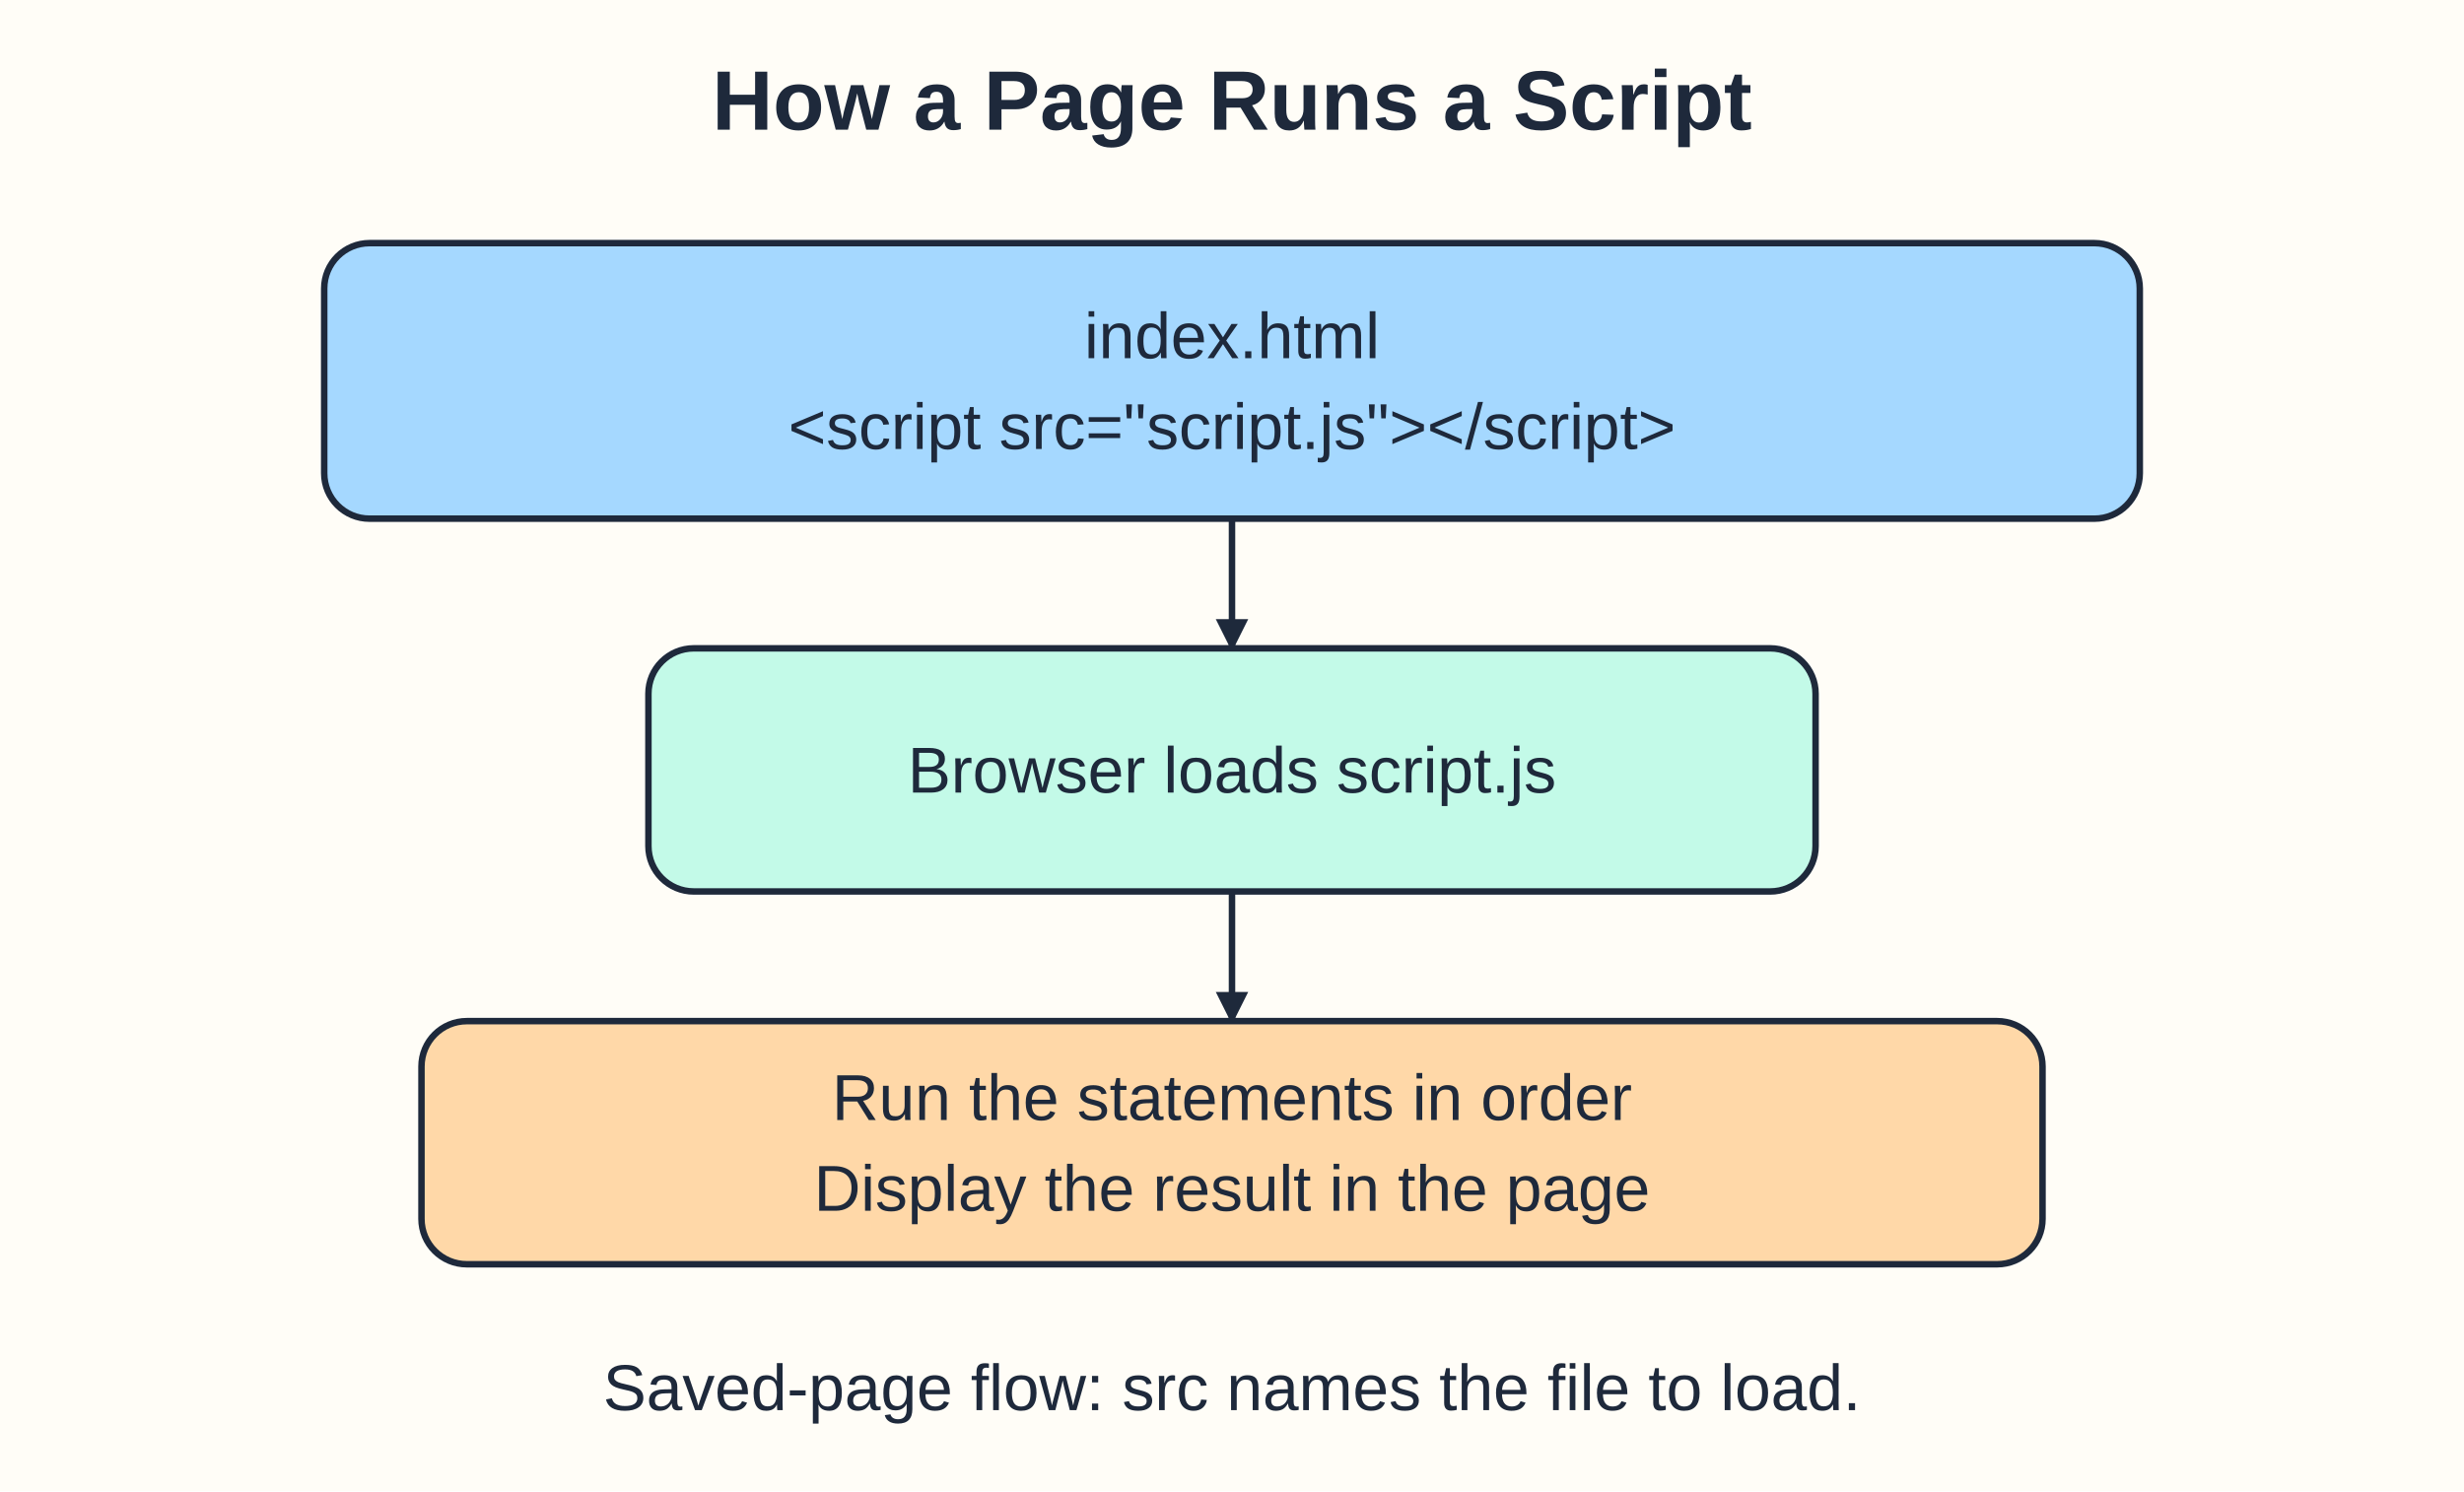
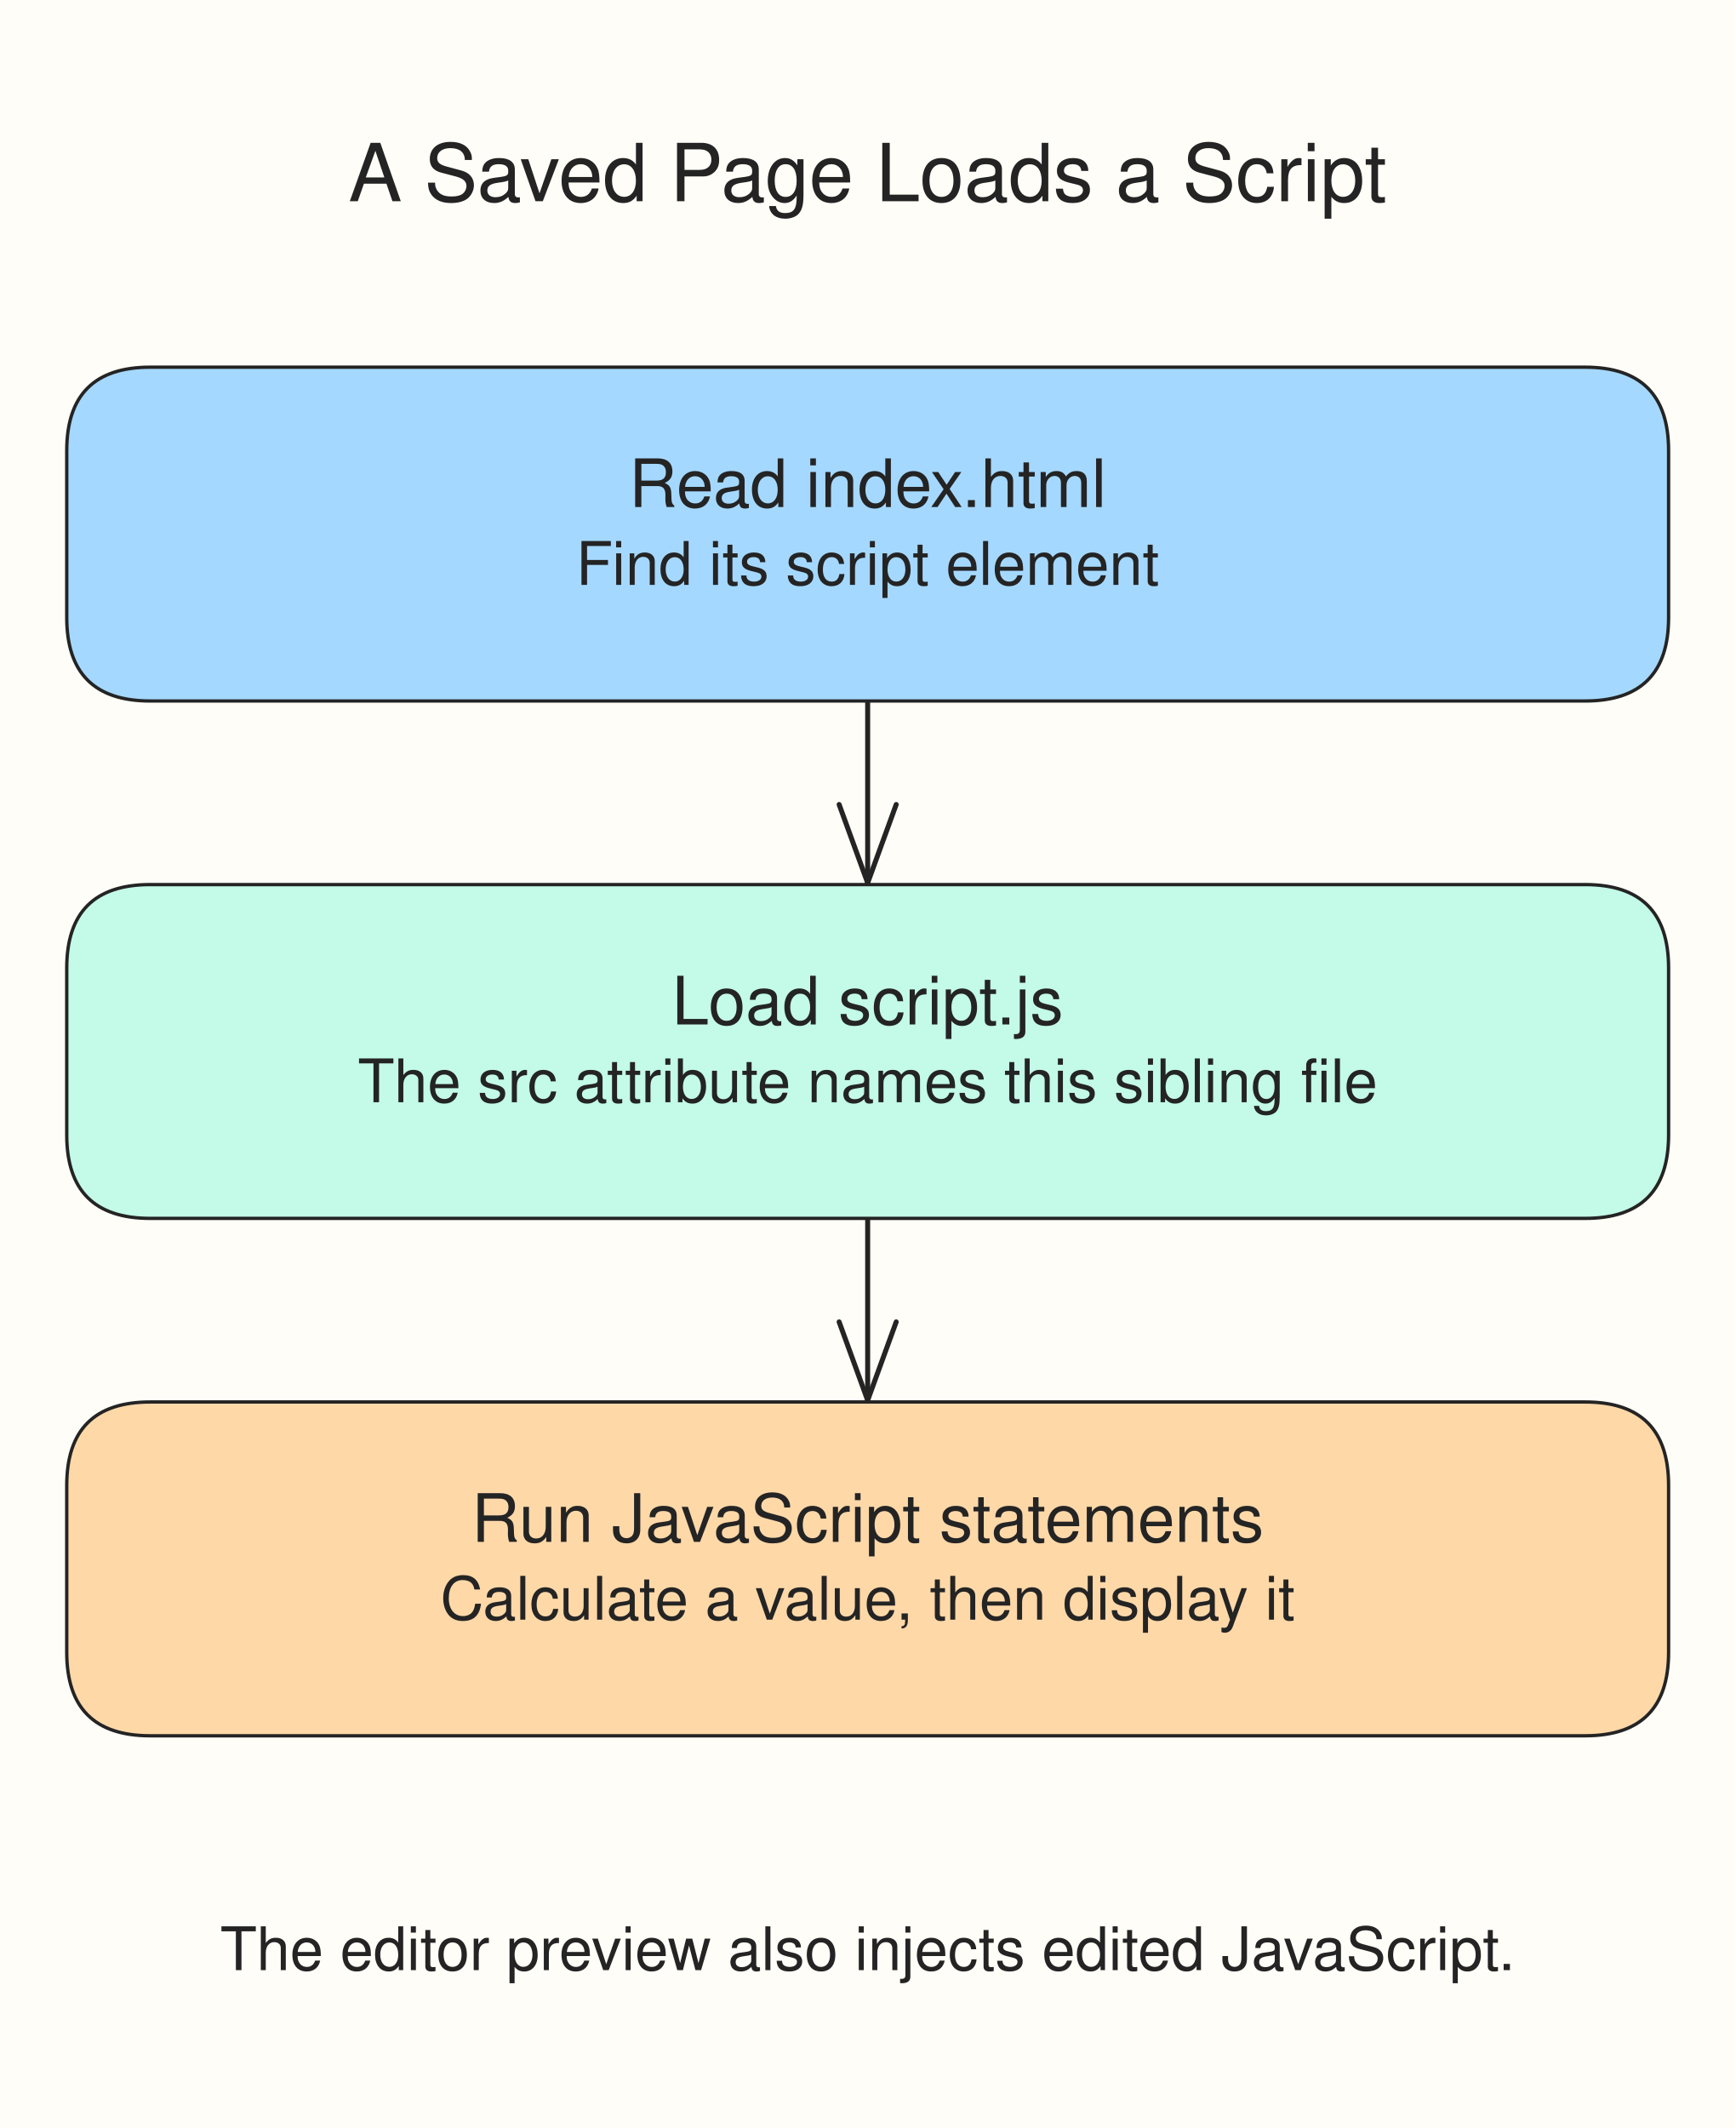
- <svg xmlns="http://www.w3.org/2000/svg" width="760" height="460" viewBox="0 0 760 460" role="img" aria-labelledby="title desc">
-   <rect width="760" height="460" fill="#fffdf7" />
+ <svg xmlns="http://www.w3.org/2000/svg" version="1.1" viewBox="0 0 520 637.5" width="520" height="637.5" role="img" aria-labelledby="figure-title figure-desc">
  <defs>
-     <marker id="arrow" markerWidth="10" markerHeight="10" refX="9" refY="5" orient="auto" markerUnits="userSpaceOnUse">
-       <path d="M0 0 L10 5 L0 10 Z" fill="#1e293b" />
-     </marker>
+     <style class="style-fonts">
+       </style>
  </defs>
-   <g font-family="Arial, sans-serif" fill="#1e293b" text-anchor="middle">
-     <text x="380" y="40" font-size="26" font-weight="bold">How a Page Runs a Script</text>
-     <rect x="100" y="75" width="560" height="85" rx="14" fill="#a5d8ff" stroke="#1e293b" stroke-width="2" />
-     <text x="380.0" y="110.5" font-size="20">index.html</text>
-     <text x="380.0" y="138.5" font-size="20">&lt;script src="script.js"&gt;&lt;/script&gt;</text>
-     <path d="M380 160 L380 200" fill="none" stroke="#1e293b" stroke-width="2" marker-end="url(#arrow)" />
-     <rect x="200" y="200" width="360" height="75" rx="14" fill="#c3fae8" stroke="#1e293b" stroke-width="2" />
-     <text x="380.0" y="244.5" font-size="20">Browser loads script.js</text>
-     <path d="M380 275 L380 315" fill="none" stroke="#1e293b" stroke-width="2" marker-end="url(#arrow)" />
-     <rect x="130" y="315" width="500" height="75" rx="14" fill="#ffd8a8" stroke="#1e293b" stroke-width="2" />
-     <text x="380.0" y="345.5" font-size="20">Run the statements in order</text>
-     <text x="380.0" y="373.5" font-size="20">Display the result in the page</text>
-     <text x="380" y="435" font-size="20">Saved-page flow: src names the file to load.</text>
+   <rect x="0" y="0" width="520" height="637.5" fill="#fffdf7" />
+   <g transform="translate(103.2324 40) rotate(0 156.7676 13.8)">
+     <text x="156.768" y="20.28" font-family="Helvetica, Segoe UI Emoji" font-size="24px" fill="#242424" text-anchor="middle" style="white-space: pre;" direction="ltr" dominant-baseline="alphabetic">A Saved Page Loads a Script</text>
+   </g>
+   <g stroke-linecap="round" transform="translate(20 20) rotate(0 240 298.75)">
+     <path d="M32 0 C166.68 0, 301.36 0, 448 0 M32 0 C122.72 0, 213.45 0, 448 0 M448 0 C469.33 0, 480 10.67, 480 32 M448 0 C469.33 0, 480 10.67, 480 32 M480 32 C480 184.44, 480 336.88, 480 565.5 M480 32 C480 208.89, 480 385.77, 480 565.5 M480 565.5 C480 586.83, 469.33 597.5, 448 597.5 M480 565.5 C480 586.83, 469.33 597.5, 448 597.5 M448 597.5 C347.25 597.5, 246.5 597.5, 32 597.5 M448 597.5 C345.66 597.5, 243.32 597.5, 32 597.5 M32 597.5 C10.67 597.5, 0 586.83, 0 565.5 M32 597.5 C10.67 597.5, 0 586.83, 0 565.5 M0 565.5 C0 387.81, 0 210.11, 0 32 M0 565.5 C0 375.36, 0 185.22, 0 32 M0 32 C0 10.67, 10.67 0, 32 0 M0 32 C0 10.67, 10.67 0, 32 0" stroke="transparent" stroke-width="2" fill="none" />
+   </g>
+   <g stroke-linecap="round" transform="translate(20 110) rotate(0 240 50)">
+     <path d="M25 0 C126.61 0, 228.22 0, 455 0 C471.67 0, 480 8.33, 480 25 C480 38.81, 480 52.62, 480 75 C480 91.67, 471.67 100, 455 100 C327.98 100, 200.96 100, 25 100 C8.33 100, 0 91.67, 0 75 C0 58.76, 0 42.51, 0 25 C0 8.33, 8.33 0, 25 0" stroke="none" stroke-width="0" fill="#a5d8ff" />
+     <path d="M25 0 C114.2 0, 203.41 0, 455 0 M25 0 C183.37 0, 341.73 0, 455 0 M455 0 C471.67 0, 480 8.33, 480 25 M455 0 C471.67 0, 480 8.33, 480 25 M480 25 C480 41.84, 480 58.69, 480 75 M480 25 C480 42.59, 480 60.19, 480 75 M480 75 C480 91.67, 471.67 100, 455 100 M480 75 C480 91.67, 471.67 100, 455 100 M455 100 C321.3 100, 187.6 100, 25 100 M455 100 C361.33 100, 267.66 100, 25 100 M25 100 C8.33 100, 0 91.67, 0 75 M25 100 C8.33 100, 0 91.67, 0 75 M0 75 C0 56.11, 0 37.22, 0 25 M0 75 C0 61.98, 0 48.96, 0 25 M0 25 C0 8.33, 8.33 0, 25 0 M0 25 C0 8.33, 8.33 0, 25 0" stroke="#242424" stroke-width="1" fill="none" />
+   </g>
+   <g transform="translate(187.7393 135) rotate(0 72.26074 11.5)">
+     <text x="72.261" y="16.9" font-family="Helvetica, Segoe UI Emoji" font-size="20px" fill="#242424" text-anchor="middle" style="white-space: pre;" direction="ltr" dominant-baseline="alphabetic">Read index.html</text>
+   </g>
+   <g transform="translate(172.4697 160) rotate(0 87.53027 10.35)">
+     <text x="87.53" y="15.21" font-family="Helvetica, Segoe UI Emoji" font-size="18px" fill="#242424" text-anchor="middle" style="white-space: pre;" direction="ltr" dominant-baseline="alphabetic">Find its script element</text>
+   </g>
+   <g stroke-linecap="round" transform="translate(20 265) rotate(0 240 50)">
+     <path d="M25 0 C118.29 0, 211.59 0, 455 0 C471.67 0, 480 8.33, 480 25 C480 35.33, 480 45.66, 480 75 C480 91.67, 471.67 100, 455 100 C322.95 100, 190.89 100, 25 100 C8.33 100, 0 91.67, 0 75 C0 63.51, 0 52.02, 0 25 C0 8.33, 8.33 0, 25 0" stroke="none" stroke-width="0" fill="#c3fae8" />
+     <path d="M25 0 C119.13 0, 213.27 0, 455 0 M25 0 C142.78 0, 260.56 0, 455 0 M455 0 C471.67 0, 480 8.33, 480 25 M455 0 C471.67 0, 480 8.33, 480 25 M480 25 C480 35.47, 480 45.94, 480 75 M480 25 C480 43.48, 480 61.97, 480 75 M480 75 C480 91.67, 471.67 100, 455 100 M480 75 C480 91.67, 471.67 100, 455 100 M455 100 C292.15 100, 129.3 100, 25 100 M455 100 C346.46 100, 237.92 100, 25 100 M25 100 C8.33 100, 0 91.67, 0 75 M25 100 C8.33 100, 0 91.67, 0 75 M0 75 C0 59.36, 0 43.73, 0 25 M0 75 C0 55.66, 0 36.31, 0 25 M0 25 C0 8.33, 8.33 0, 25 0 M0 25 C0 8.33, 8.33 0, 25 0" stroke="#242424" stroke-width="1" fill="none" />
+   </g>
+   <g transform="translate(201.084 290) rotate(0 58.91602 11.5)">
+     <text x="58.916" y="16.9" font-family="Helvetica, Segoe UI Emoji" font-size="20px" fill="#242424" text-anchor="middle" style="white-space: pre;" direction="ltr" dominant-baseline="alphabetic">Load script.js</text>
+   </g>
+   <g transform="translate(106.9341 315) rotate(0 153.0659 10.35)">
+     <text x="153.066" y="15.21" font-family="Helvetica, Segoe UI Emoji" font-size="18px" fill="#242424" text-anchor="middle" style="white-space: pre;" direction="ltr" dominant-baseline="alphabetic">The src attribute names this sibling file</text>
+   </g>
+   <g stroke-linecap="round">
+     <g transform="translate(260 210.5) rotate(0 0 27)">
+       <path d="M0 0 C0 11.78, 0 23.55, 0 54 M0 0 C0 16.39, 0 32.79, 0 54" stroke="#242424" stroke-width="1.5" fill="none" />
+     </g>
+     <g transform="translate(260 210.5) rotate(0 0 27)">
+       <path d="M-8.55 30.51 C-6.69 35.63, -4.82 40.75, 0 54 M-8.55 30.51 C-5.95 37.64, -3.36 44.77, 0 54" stroke="#242424" stroke-width="1.5" fill="none" />
+     </g>
+     <g transform="translate(260 210.5) rotate(0 0 27)">
+       <path d="M8.55 30.51 C6.69 35.63, 4.82 40.75, 0 54 M8.55 30.51 C5.95 37.64, 3.36 44.77, 0 54" stroke="#242424" stroke-width="1.5" fill="none" />
+     </g>
+   </g>
+   <mask />
+   <g stroke-linecap="round" transform="translate(20 420) rotate(0 240 50)">
+     <path d="M25 0 C127 0, 229 0, 455 0 C471.67 0, 480 8.33, 480 25 C480 42.82, 480 60.63, 480 75 C480 91.67, 471.67 100, 455 100 C300.25 100, 145.49 100, 25 100 C8.33 100, 0 91.67, 0 75 C0 63.58, 0 52.16, 0 25 C0 8.33, 8.33 0, 25 0" stroke="none" stroke-width="0" fill="#ffd8a8" />
+     <path d="M25 0 C183.37 0, 341.73 0, 455 0 M25 0 C123.62 0, 222.24 0, 455 0 M455 0 C471.67 0, 480 8.33, 480 25 M455 0 C471.67 0, 480 8.33, 480 25 M480 25 C480 42.59, 480 60.19, 480 75 M480 25 C480 39.04, 480 53.08, 480 75 M480 75 C480 91.67, 471.67 100, 455 100 M480 75 C480 91.67, 471.67 100, 455 100 M455 100 C361.33 100, 267.66 100, 25 100 M455 100 C291.59 100, 128.18 100, 25 100 M25 100 C8.33 100, 0 91.67, 0 75 M25 100 C8.33 100, 0 91.67, 0 75 M0 75 C0 61.98, 0 48.96, 0 25 M0 75 C0 55.06, 0 35.12, 0 25 M0 25 C0 8.33, 8.33 0, 25 0 M0 25 C0 8.33, 8.33 0, 25 0" stroke="#242424" stroke-width="1" fill="none" />
+   </g>
+   <g transform="translate(140.5029 445) rotate(0 119.4971 11.5)">
+     <text x="119.497" y="16.9" font-family="Helvetica, Segoe UI Emoji" font-size="20px" fill="#242424" text-anchor="middle" style="white-space: pre;" direction="ltr" dominant-baseline="alphabetic">Run JavaScript statements</text>
+   </g>
+   <g transform="translate(130.9238 470) rotate(0 129.0762 10.35)">
+     <text x="129.076" y="15.21" font-family="Helvetica, Segoe UI Emoji" font-size="18px" fill="#242424" text-anchor="middle" style="white-space: pre;" direction="ltr" dominant-baseline="alphabetic">Calculate a value, then display it</text>
+   </g>
+   <g stroke-linecap="round">
+     <g transform="translate(260 365.5) rotate(0 0 27)">
+       <path d="M0 0 C0 14.79, 0 29.58, 0 54 M0 0 C0 11.38, 0 22.77, 0 54" stroke="#242424" stroke-width="1.5" fill="none" />
+     </g>
+     <g transform="translate(260 365.5) rotate(0 0 27)">
+       <path d="M-8.55 30.51 C-6.21 36.94, -3.87 43.38, 0 54 M-8.55 30.51 C-6.75 35.46, -4.95 40.41, 0 54" stroke="#242424" stroke-width="1.5" fill="none" />
+     </g>
+     <g transform="translate(260 365.5) rotate(0 0 27)">
+       <path d="M8.55 30.51 C6.21 36.94, 3.87 43.38, 0 54 M8.55 30.51 C6.75 35.46, 4.95 40.41, 0 54" stroke="#242424" stroke-width="1.5" fill="none" />
+     </g>
+   </g>
+   <mask />
+   <g transform="translate(64.90479 575) rotate(0 195.0952 10.35)">
+     <text x="195.095" y="15.21" font-family="Helvetica, Segoe UI Emoji" font-size="18px" fill="#242424" text-anchor="middle" style="white-space: pre;" direction="ltr" dominant-baseline="alphabetic">The editor preview also injects edited JavaScript.</text>
  </g>
</svg>
